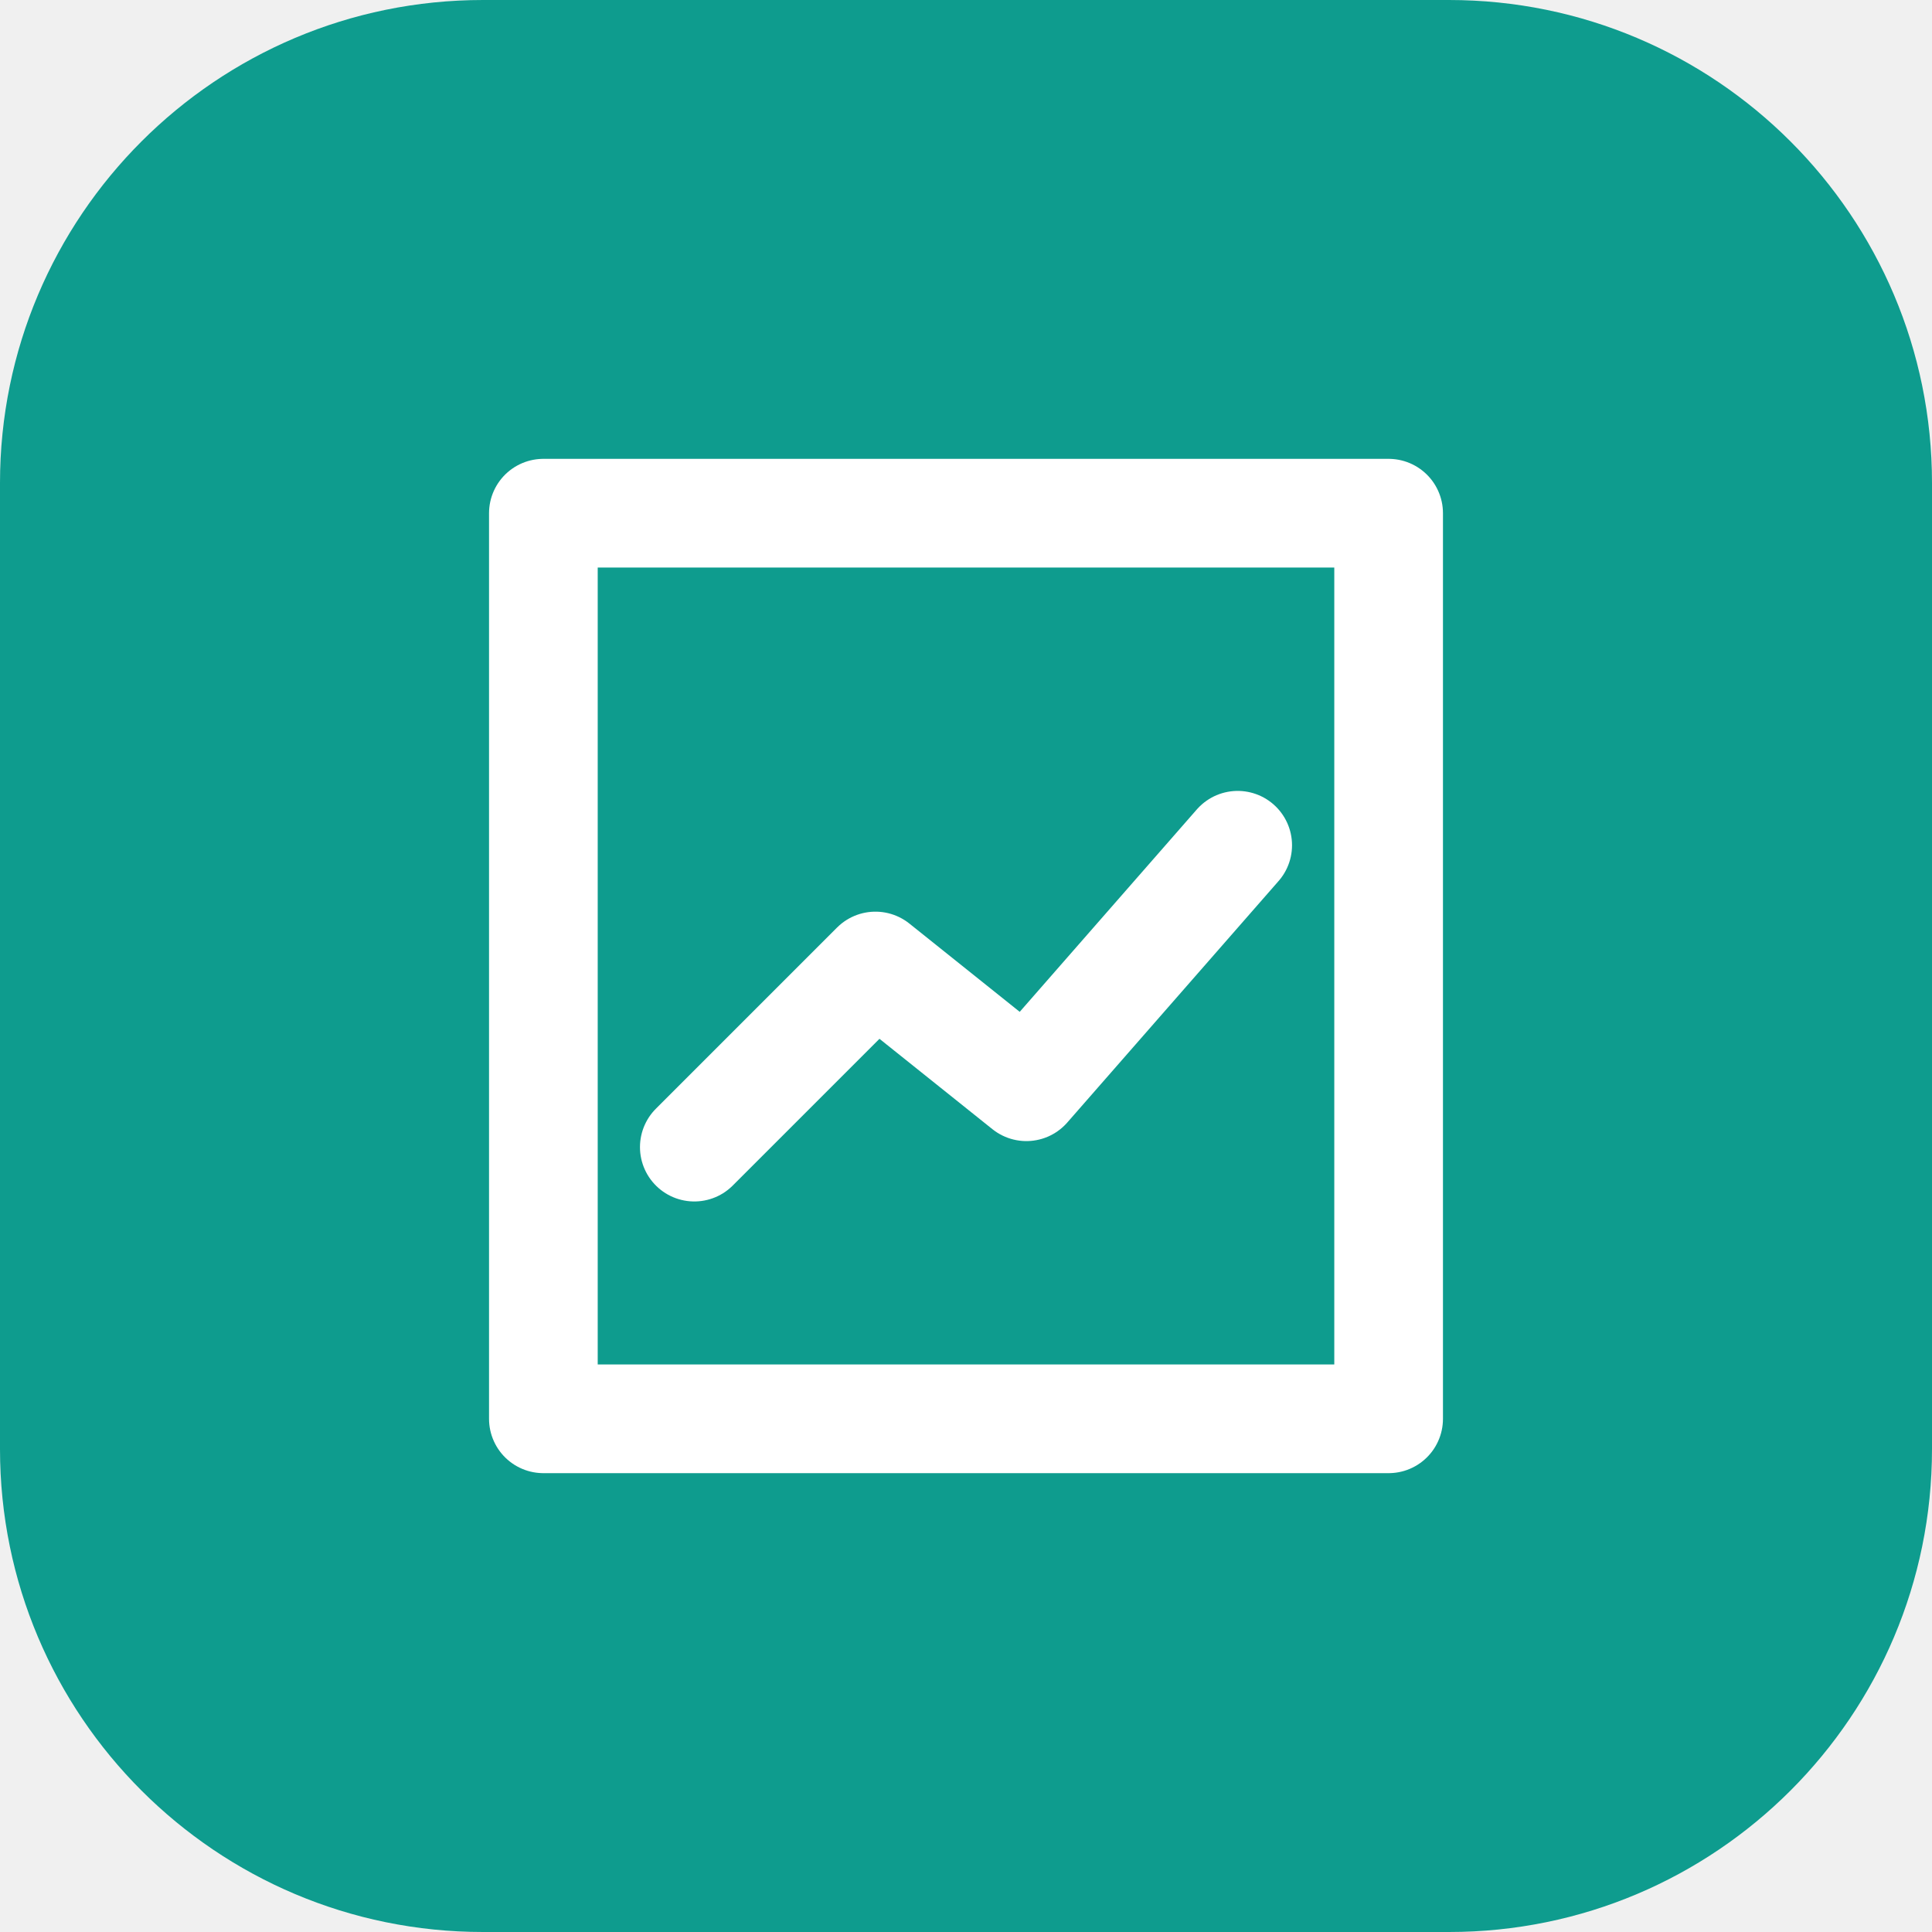
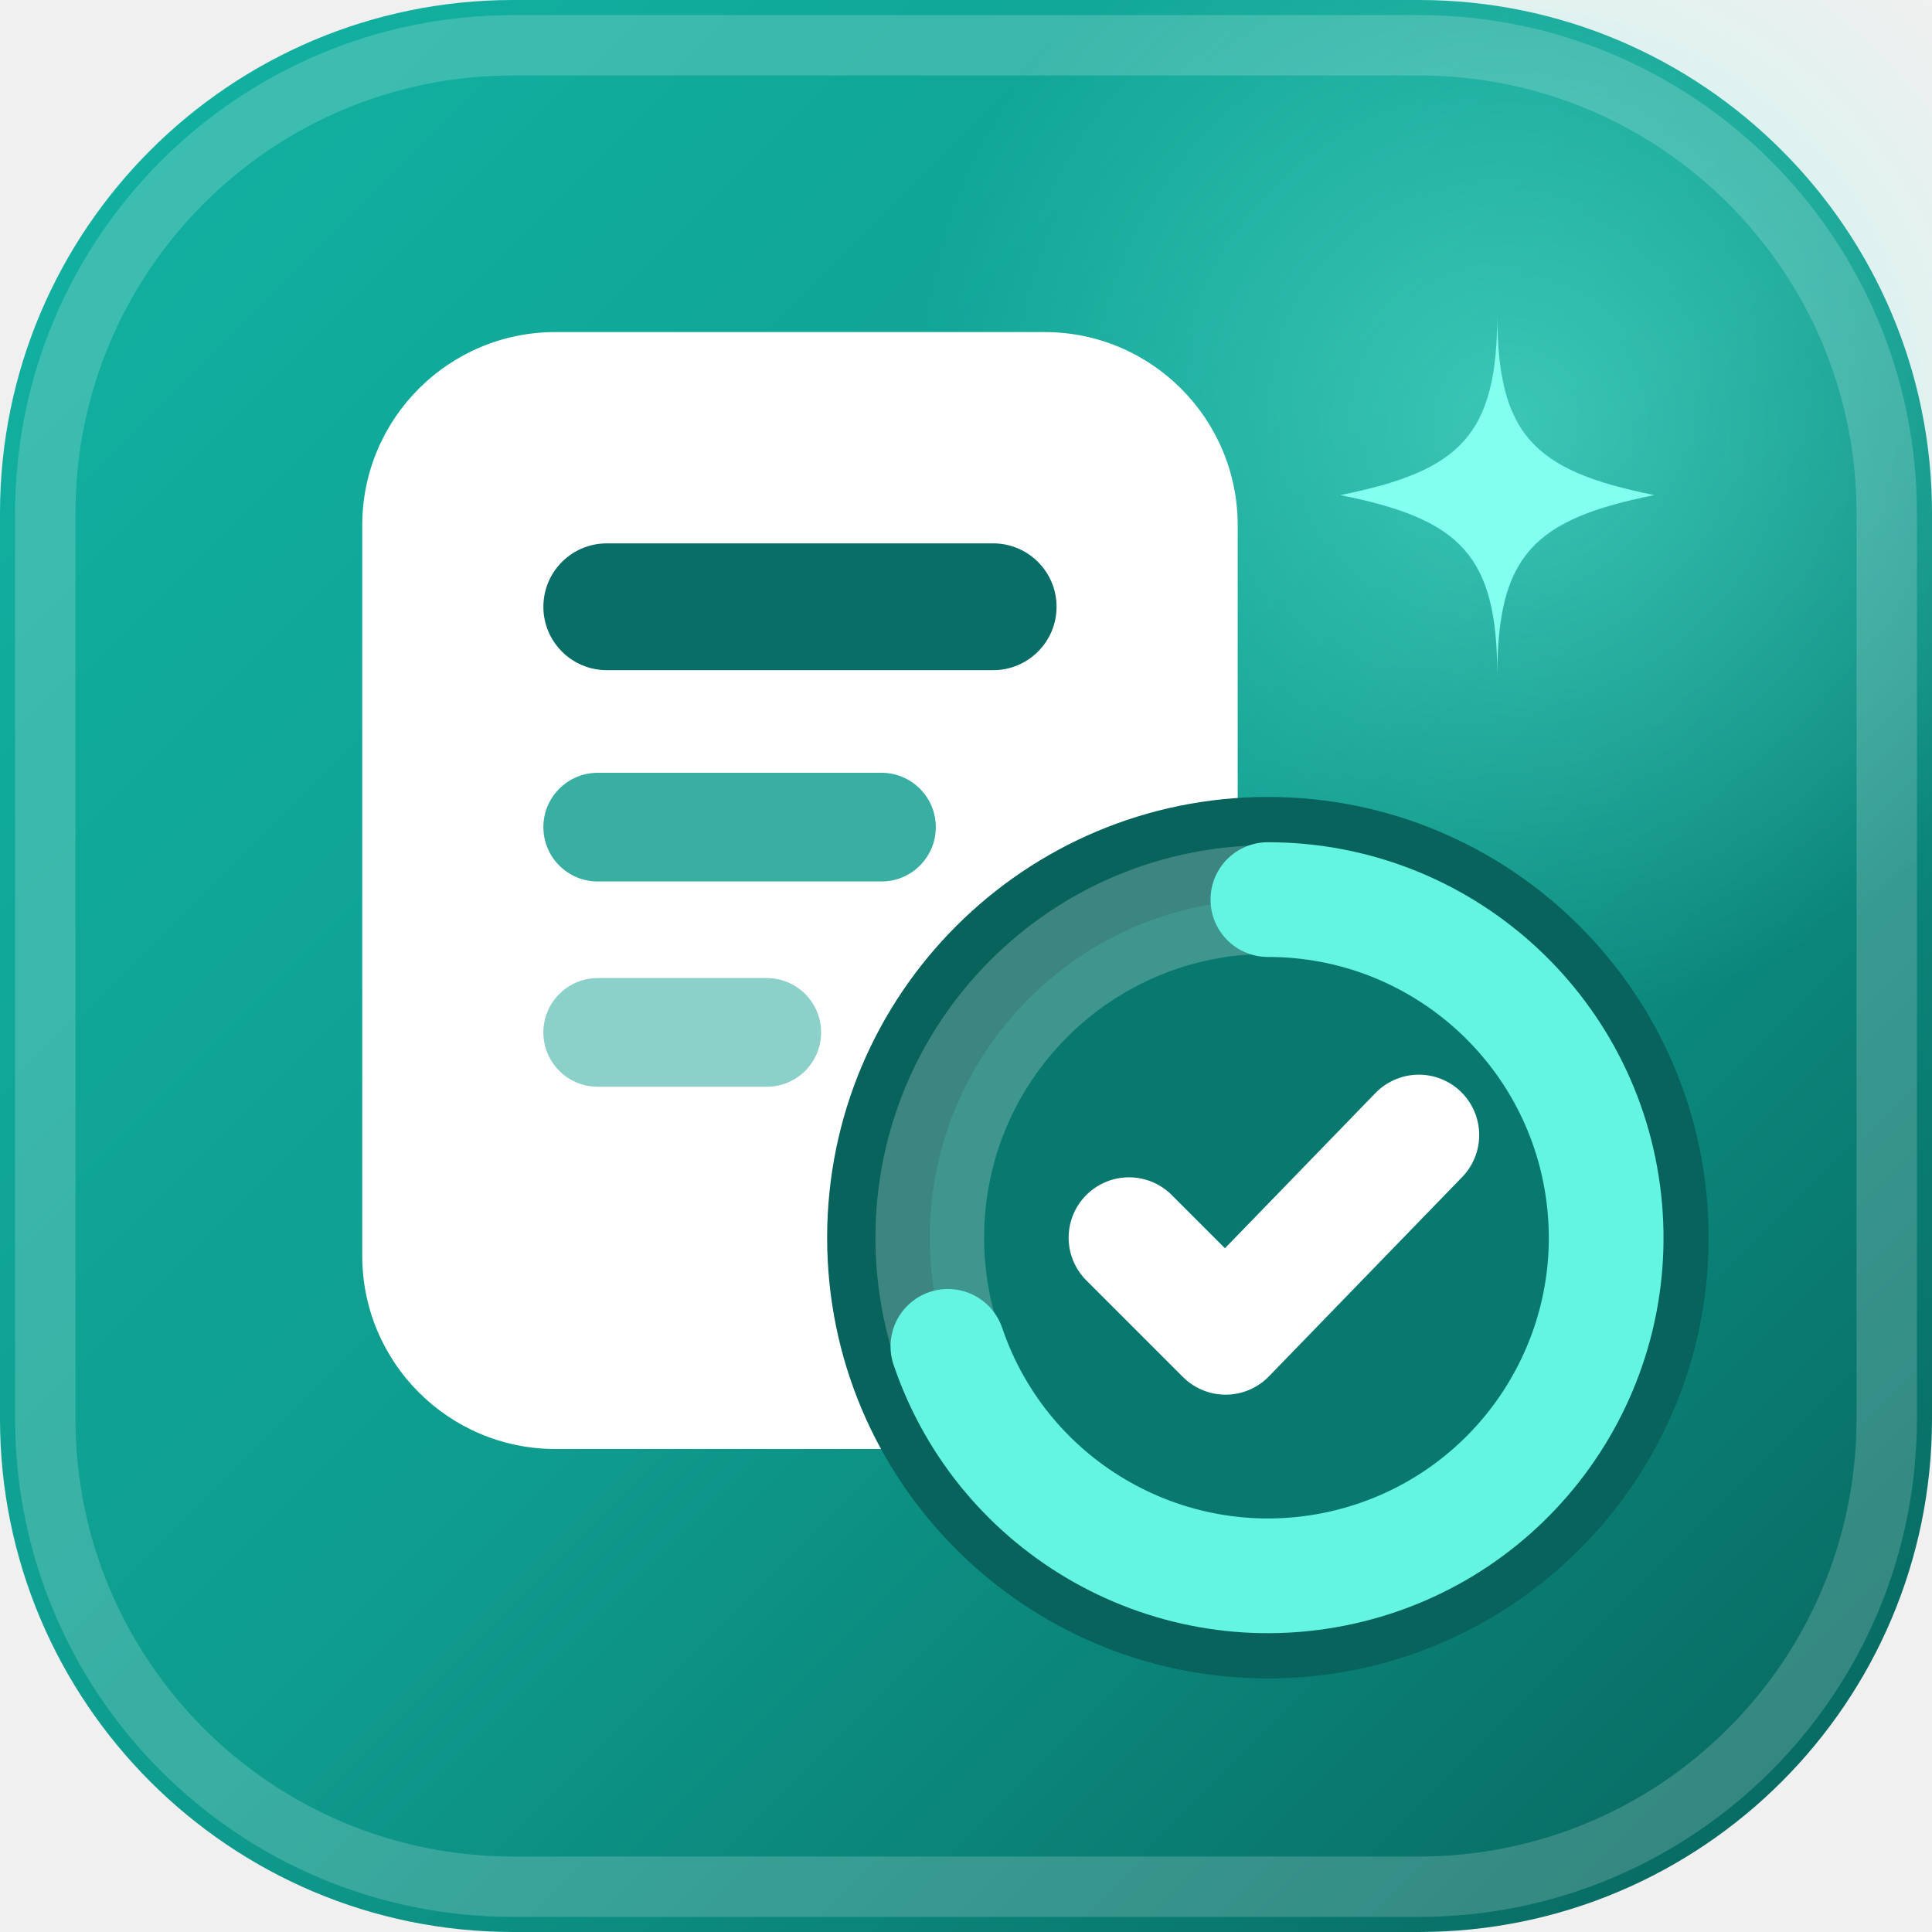
- <svg xmlns="http://www.w3.org/2000/svg" viewBox="0 0 32 32">
-   <rect width="32" height="32" rx="8" fill="#0e9c8e" />
-   <path d="M9 8.5h14v15H9z" fill="none" stroke="#fff" stroke-linejoin="round" stroke-width="1.8" />
-   <path d="m11.5 19 3-3 2.5 2 3.5-4" fill="none" stroke="#fff" stroke-linecap="round" stroke-linejoin="round" stroke-width="1.8" />
+ <svg xmlns="http://www.w3.org/2000/svg" viewBox="0 0 32 32" fill="none">
+   <defs>
+     <linearGradient id="ms-bg" x1="0" y1="0" x2="32" y2="32" gradientUnits="userSpaceOnUse">
+       <stop offset="0%" stop-color="#12b3a3" />
+       <stop offset="52%" stop-color="#0e9c8e" />
+       <stop offset="100%" stop-color="#07635c" />
+     </linearGradient>
+     <radialGradient id="ms-glow" cx="25" cy="7" r="10" gradientUnits="userSpaceOnUse">
+       <stop offset="0%" stop-color="#7affec" stop-opacity="0.42" />
+       <stop offset="100%" stop-color="#7affec" stop-opacity="0" />
+     </radialGradient>
+   </defs>
+   <rect width="32" height="32" rx="8.5" fill="url(#ms-bg)" />
+   <circle cx="25" cy="7" r="10" fill="url(#ms-glow)" />
+   <rect x="0.75" y="0.75" width="30.5" height="30.5" rx="7.75" stroke="#ffffff" stroke-opacity="0.18" stroke-width="1" />
+   <rect x="6" y="5.5" width="14.5" height="18.5" rx="3.2" fill="#ffffff" />
+   <rect x="9" y="9" width="8.5" height="2.1" rx="1.05" fill="#096e67" />
+   <rect x="9" y="12.8" width="6.5" height="1.8" rx="0.9" fill="#0e9c8e" fill-opacity="0.82" />
+   <rect x="9" y="16.2" width="4.6" height="1.8" rx="0.9" fill="#0e9c8e" fill-opacity="0.48" />
+   <circle cx="21" cy="20.5" r="7.3" fill="#07635c" />
+   <circle cx="21" cy="20.5" r="5.6" fill="#097970" stroke="#ffffff" stroke-opacity="0.22" stroke-width="1.8" />
+   <path d="M21 14.9 A 5.6 5.6 0 1 1 15.7 22.3" stroke="#64f5e2" stroke-width="1.9" stroke-linecap="round" />
+   <path d="M18.7 20.5 L20.3 22.1 L23.5 18.8" stroke="#ffffff" stroke-width="2" stroke-linecap="round" stroke-linejoin="round" />
+   <path d="M24.8 5.2 C24.8 7.2 25.4 7.8 27.4 8.2 C25.4 8.6 24.8 9.2 24.8 11.2 C24.8 9.2 24.2 8.6 22.2 8.2 C24.2 7.8 24.8 7.2 24.8 5.2 Z" fill="#83fff0" />
</svg>
